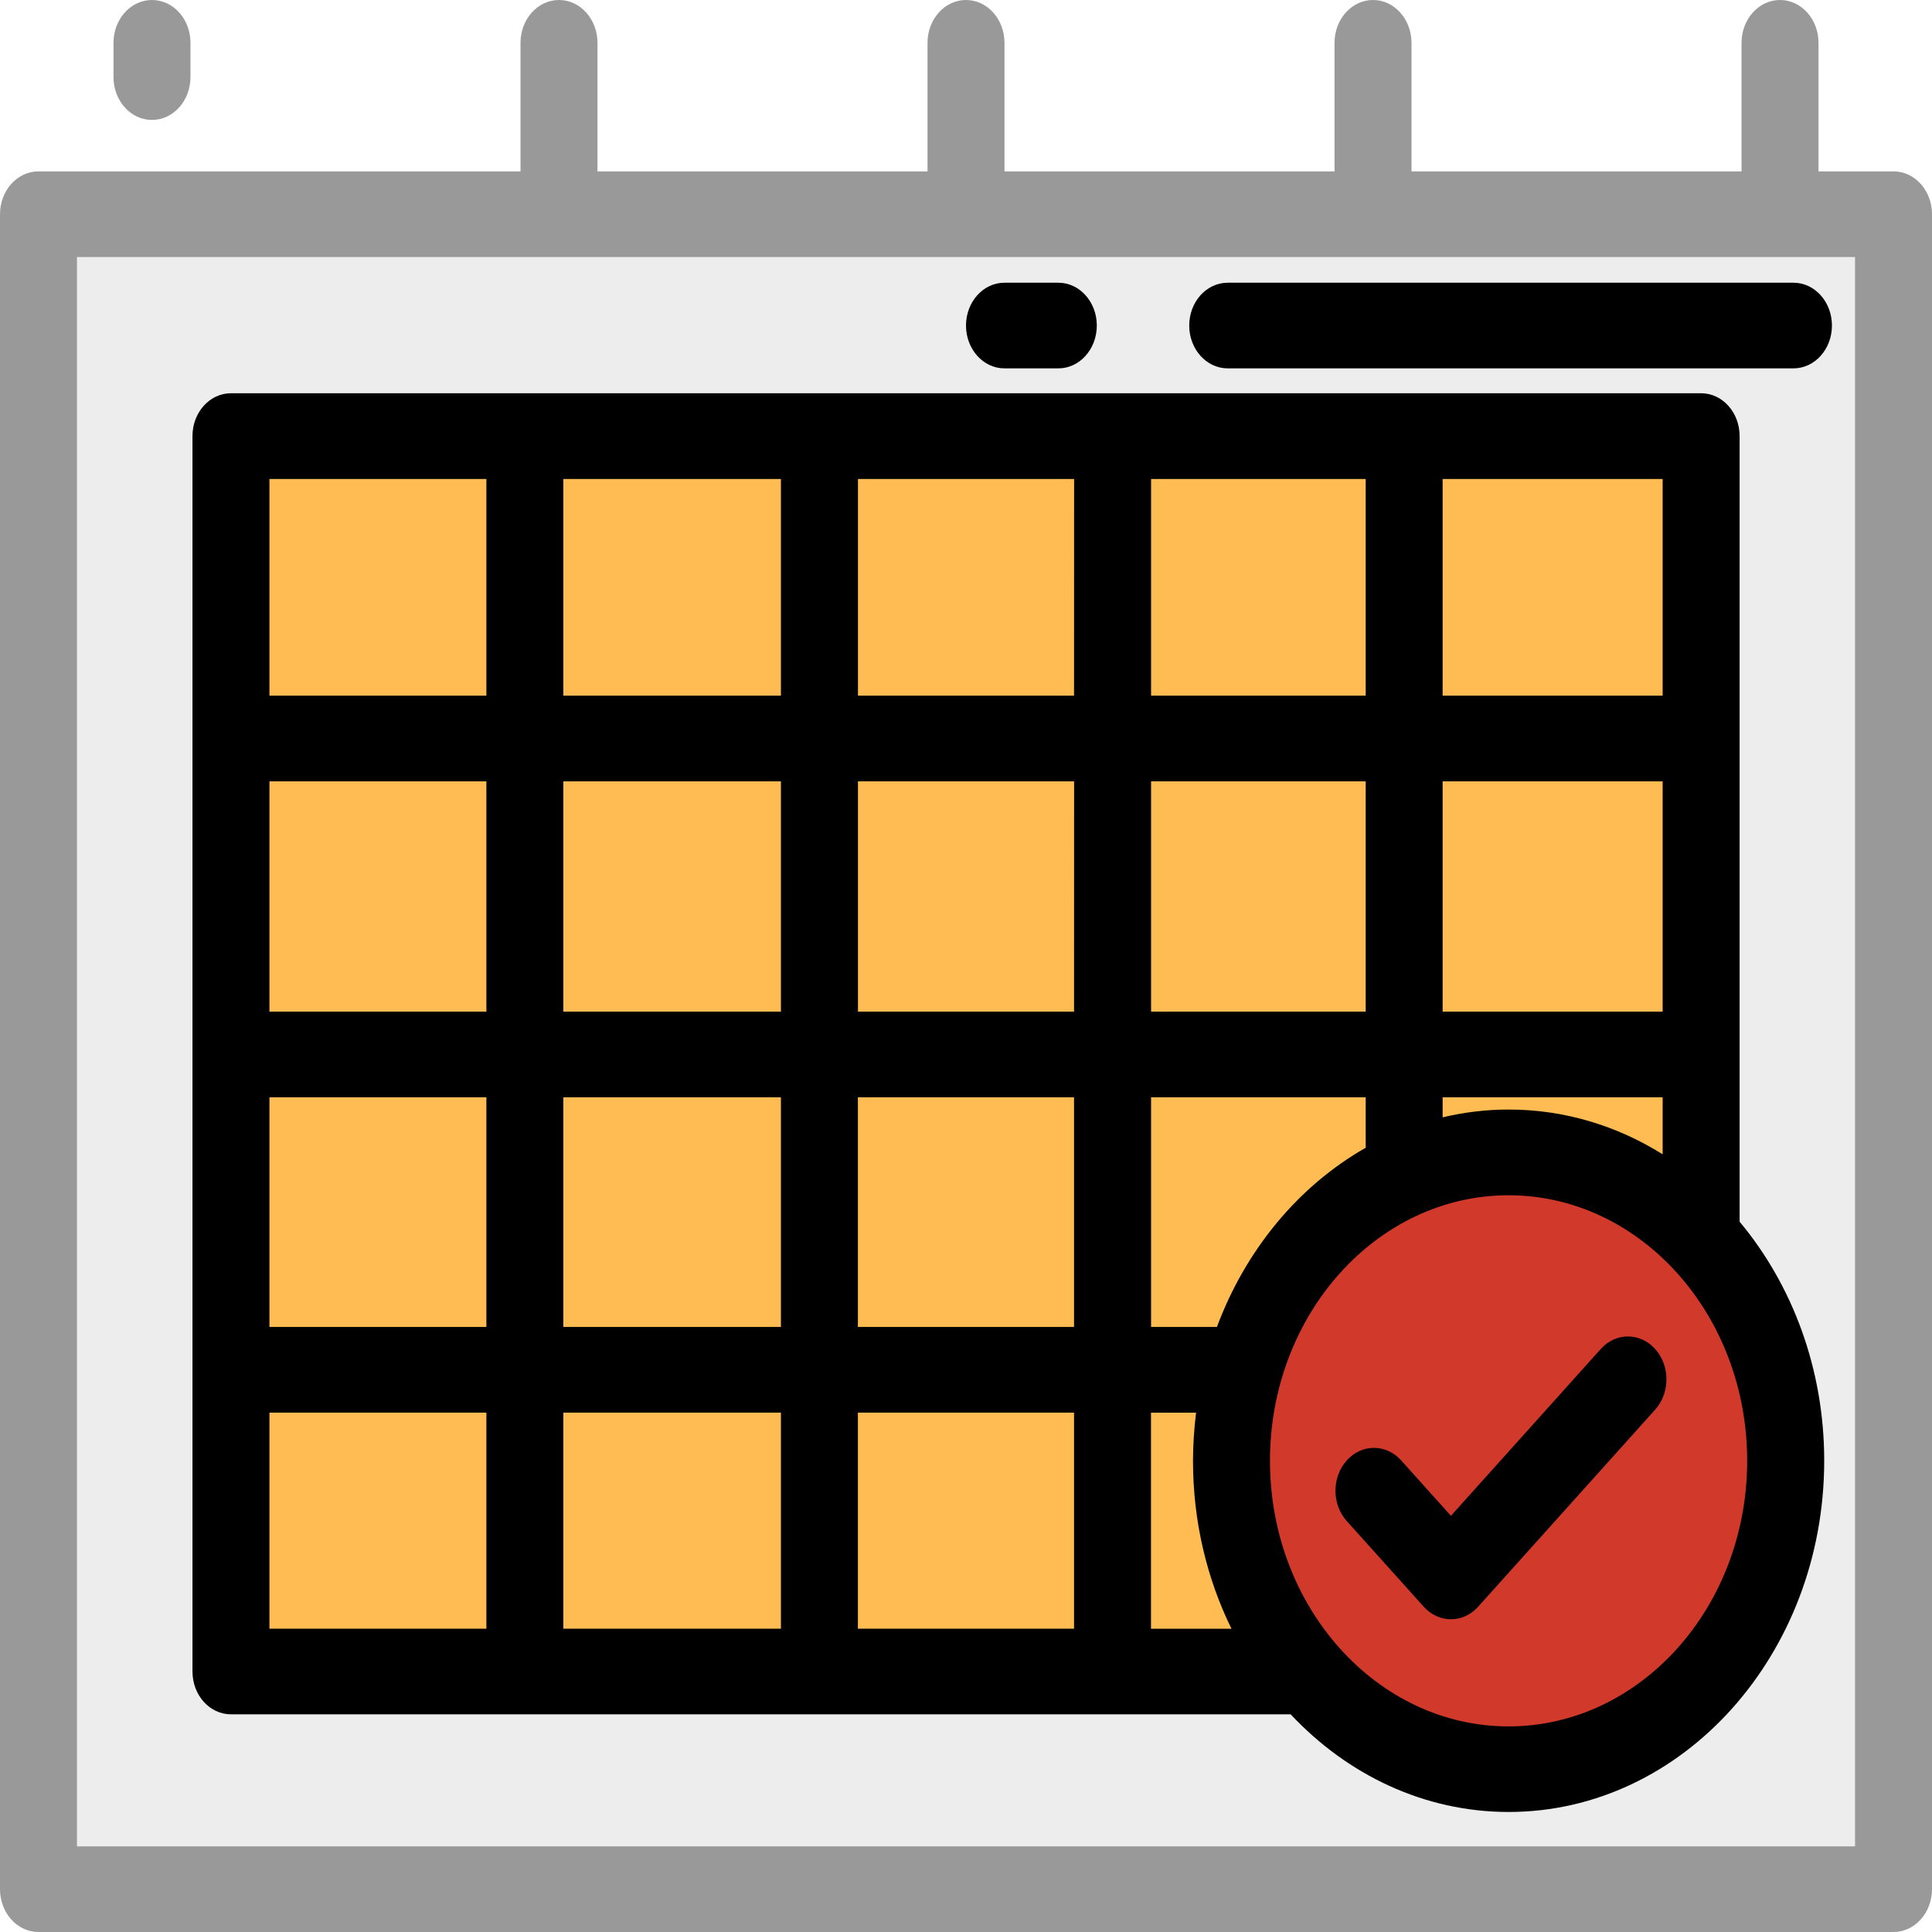
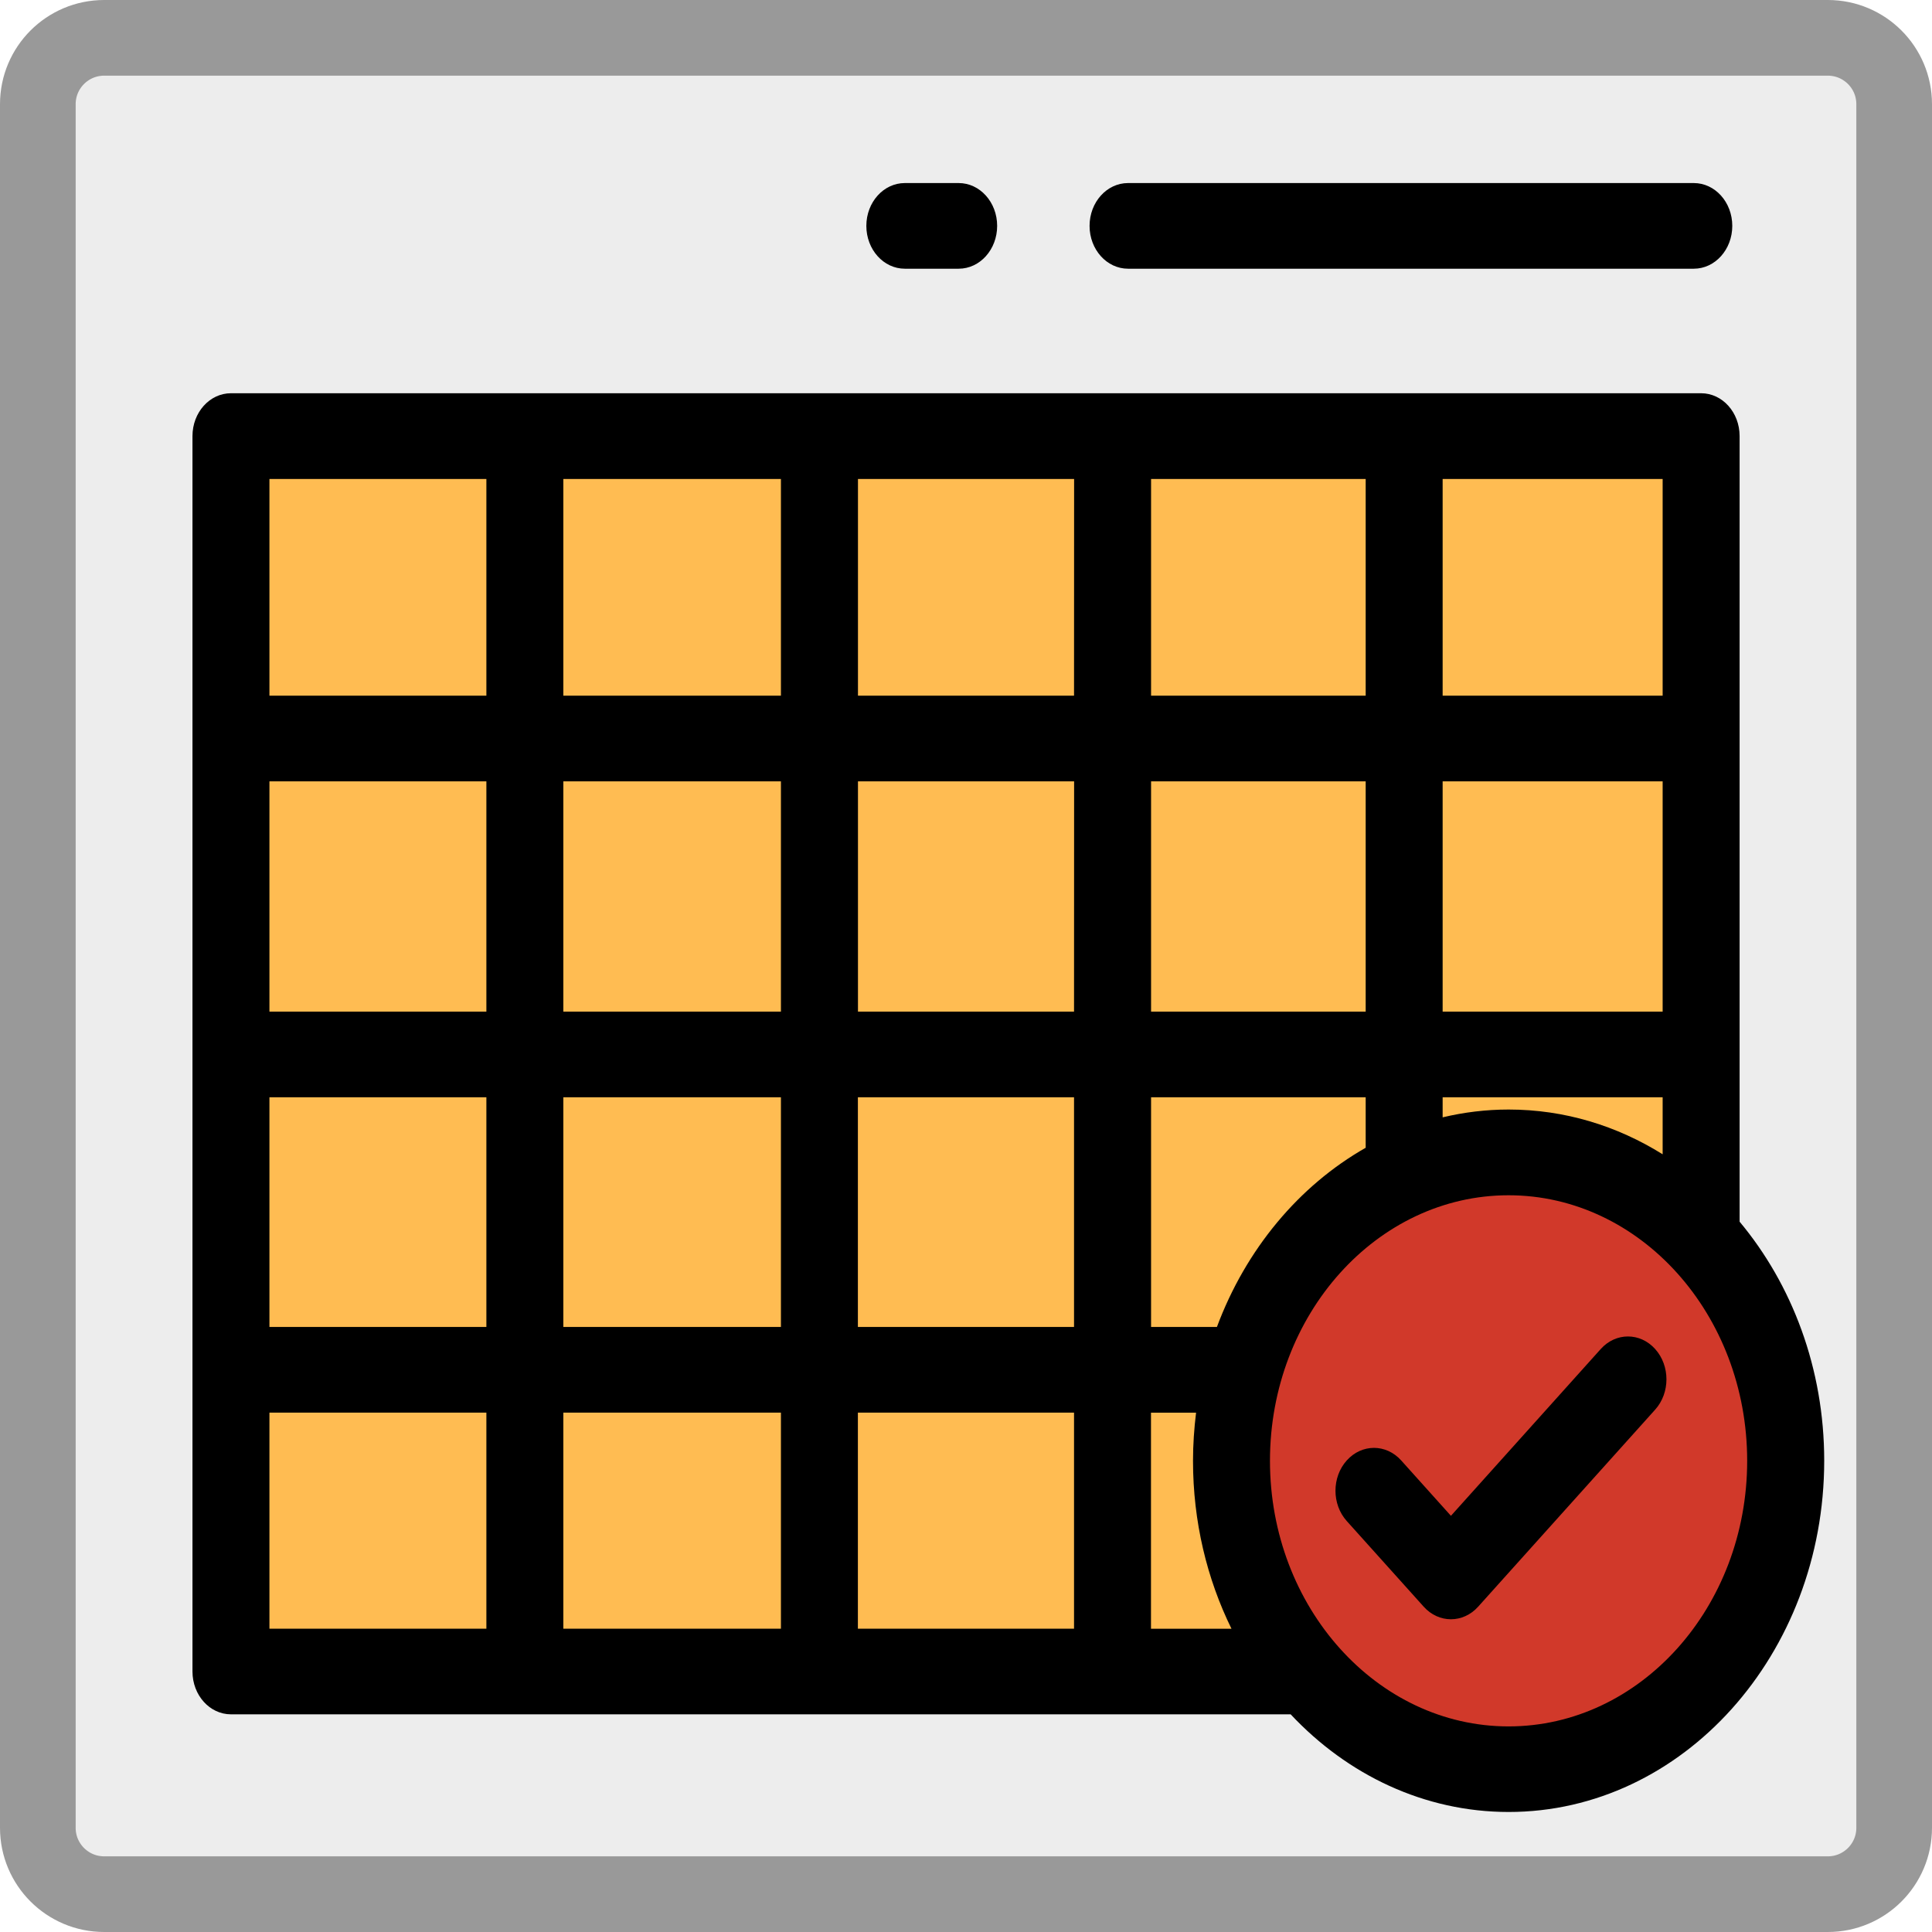
<svg xmlns="http://www.w3.org/2000/svg" version="1.1" id="Layer_1" viewBox="0 0 24 24" xml:space="preserve" width="24" height="24">
  <defs id="defs23" />
-   <rect x="0.478" y="2.661" style="fill:#ededed;stroke-width:0.049" width="23.044" height="20.807" id="rect2" />
-   <path d="m 1.888,1.49 c 0.264,0 0.478,-0.238 0.478,-0.532 V 0.532 C 2.367,0.238 2.152,5.2175728e-5 1.888,5.2175728e-5 1.624,5.2175728e-5 1.41,0.238 1.41,0.532 v 0.426 c 0,0.294 0.214,0.532 0.478,0.532 z" id="path4" style="stroke-width:0.049;fill:#999999;fill-opacity:1" />
-   <path d="m 15.251,4.576 h 7.028 c 0.264,0 0.478,-0.238 0.478,-0.532 0,-0.294 -0.214,-0.532 -0.478,-0.532 h -7.028 c -0.264,0 -0.478,0.238 -0.478,0.532 -4.7e-5,0.294 0.214,0.532 0.478,0.532 z" id="path6" style="stroke-width:0.049" />
-   <path d="m 12.478,4.576 h 0.669 c 0.264,0 0.478,-0.238 0.478,-0.532 0,-0.294 -0.214,-0.532 -0.478,-0.532 H 12.478 C 12.214,3.512 12,3.75 12,4.044 c 0,0.294 0.214,0.532 0.478,0.532 z" id="path8" style="stroke-width:0.049" />
-   <path d="m 23.522,2.129 h -0.932 V 0.532 C 22.59,0.238 22.376,0 22.112,0 21.848,0 21.634,0.238 21.634,0.532 V 2.129 H 17.534 V 0.532 C 17.534,0.238 17.32,0 17.056,0 16.792,0 16.578,0.238 16.578,0.532 V 2.129 H 12.478 V 0.532 C 12.478,0.238 12.264,0 12,0 11.736,0 11.522,0.238 11.522,0.532 V 2.129 H 7.422 V 0.532 C 7.422,0.238 7.208,0 6.944,0 6.68,0 6.466,0.238 6.466,0.532 V 2.129 H 0.478 C 0.214,2.129 0,2.367 0,2.661 V 23.468 C 0,23.762 0.214,24 0.478,24 H 23.522 C 23.786,24 24,23.762 24,23.468 V 2.661 C 24,2.367 23.786,2.129 23.522,2.129 Z M 23.044,22.936 H 0.956 V 3.193 H 23.044 V 22.936 Z" id="path10" style="stroke-width:0.049;fill:#999999;fill-opacity:1" />
+   <rect x="0.478" y="0.892" style="fill:#ededed;stroke-width:0.052" width="23.044" height="22.576" id="rect2" />
+   <path d="m 14.013,3.338 h 7.028 c 0.264,0 0.478,-0.238 0.478,-0.532 0,-0.294 -0.214,-0.532 -0.478,-0.532 h -7.028 c -0.264,0 -0.478,0.238 -0.478,0.532 -4.7e-5,0.294 0.214,0.532 0.478,0.532 z" id="path6" style="stroke-width:0.049" />
+   <path d="m 11.24,3.338 h 0.669 c 0.264,0 0.478,-0.238 0.478,-0.532 0,-0.294 -0.214,-0.532 -0.478,-0.532 h -0.669 c -0.264,0 -0.478,0.238 -0.478,0.532 0,0.294 0.214,0.532 0.478,0.532 z" id="path8" style="stroke-width:0.049" />
  <path style="fill:#ffbc52;stroke-width:0.049" d="m 18.741,14.315 c 0.929,0 1.771,0.41 2.39,1.076 V 5.417 H 2.869 V 20.764 H 16.229 c -0.577,-0.685 -0.93,-1.605 -0.93,-2.618 4.7e-5,-2.116 1.541,-3.832 3.442,-3.832 z" id="path12" />
  <path style="fill:#d1392a;stroke-width:0.049" d="m 21.131,15.391 c -0.619,-0.666 -1.462,-1.076 -2.39,-1.076 -1.901,0 -3.442,1.715 -3.442,3.831 0,1.013 0.354,1.933 0.93,2.618 0.628,0.746 1.521,1.213 2.512,1.213 1.901,0 3.442,-1.715 3.442,-3.831 -4.6e-5,-1.082 -0.404,-2.059 -1.052,-2.756 z" id="path14" />
  <path d="M 21.61,15.176 V 5.417 c 0,-0.294 -0.214,-0.532 -0.478,-0.532 H 2.869 c -0.264,0 -0.478,0.238 -0.478,0.532 V 20.764 c 0,0.294 0.214,0.532 0.478,0.532 H 16.033 c 0.704,0.751 1.659,1.213 2.708,1.213 2.162,0 3.92,-1.958 3.92,-4.364 0,-1.146 -0.4,-2.19 -1.052,-2.97 z M 17.921,5.95 h 2.733 v 2.692 h -2.733 z m 0,3.756 h 2.733 v 2.861 h -2.733 z m 2.733,3.925 v 0.708 C 20.087,13.985 19.435,13.783 18.741,13.783 c -0.281,0 -0.556,0.034 -0.82,0.097 V 13.631 Z M 14.299,5.95 h 2.666 v 2.692 h -2.666 z m 0,3.756 h 2.666 v 2.861 h -2.666 z m 0,3.925 h 2.666 v 0.627 c -0.83,0.472 -1.489,1.262 -1.848,2.226 H 14.299 Z M 6.042,20.232 H 3.347 v -2.684 h 2.695 z m 0,-3.748 H 3.347 v -2.853 h 2.695 z m 0,-3.917 H 3.347 V 9.706 h 2.695 z m 0,-3.925 H 3.347 V 5.95 H 6.042 Z M 9.701,20.232 H 6.998 v -2.684 h 2.703 z m 0,-3.748 H 6.998 v -2.853 h 2.703 z m 0,-3.917 H 6.998 V 9.706 h 2.703 z m 0,-3.925 H 6.998 V 5.95 H 9.701 Z M 13.342,20.232 h -2.685 v -2.684 h 2.685 z m 0,-3.748 h -2.685 v -2.853 h 2.685 z m 0,-3.917 H 10.658 V 9.706 h 2.685 z m 0,-3.925 H 10.658 V 5.95 h 2.685 z m 0.956,8.907 h 0.56 c -0.024,0.196 -0.038,0.395 -0.038,0.598 0,0.755 0.173,1.466 0.478,2.086 h -1 v -2.684 z m 4.442,3.897 c -1.634,0 -2.964,-1.48 -2.964,-3.299 0,-1.819 1.33,-3.299 2.964,-3.299 1.634,0 2.964,1.48 2.964,3.299 0,1.819 -1.33,3.299 -2.964,3.299 z" id="path16" style="stroke-width:0.049" />
  <path d="m 18.024,20.115 c -0.122,0 -0.245,-0.052 -0.338,-0.156 l -0.956,-1.064 c -0.187,-0.208 -0.187,-0.545 0,-0.753 0.187,-0.208 0.489,-0.208 0.676,0 l 0.618,0.688 1.861,-2.072 c 0.187,-0.208 0.489,-0.208 0.676,0 0.187,0.208 0.187,0.545 0,0.753 l -2.199,2.448 c -0.093,0.104 -0.216,0.156 -0.338,0.156 z" id="path18" style="stroke-width:0.049" />
+   <rect style="opacity:1;fill:none;fill-opacity:0.8;stroke:#999999;stroke-width:0.94;stroke-dasharray:none;stroke-opacity:1" id="rect347" width="23.06" height="23.06" x="0.47" y="0.47" ry="0.824" />
</svg>
